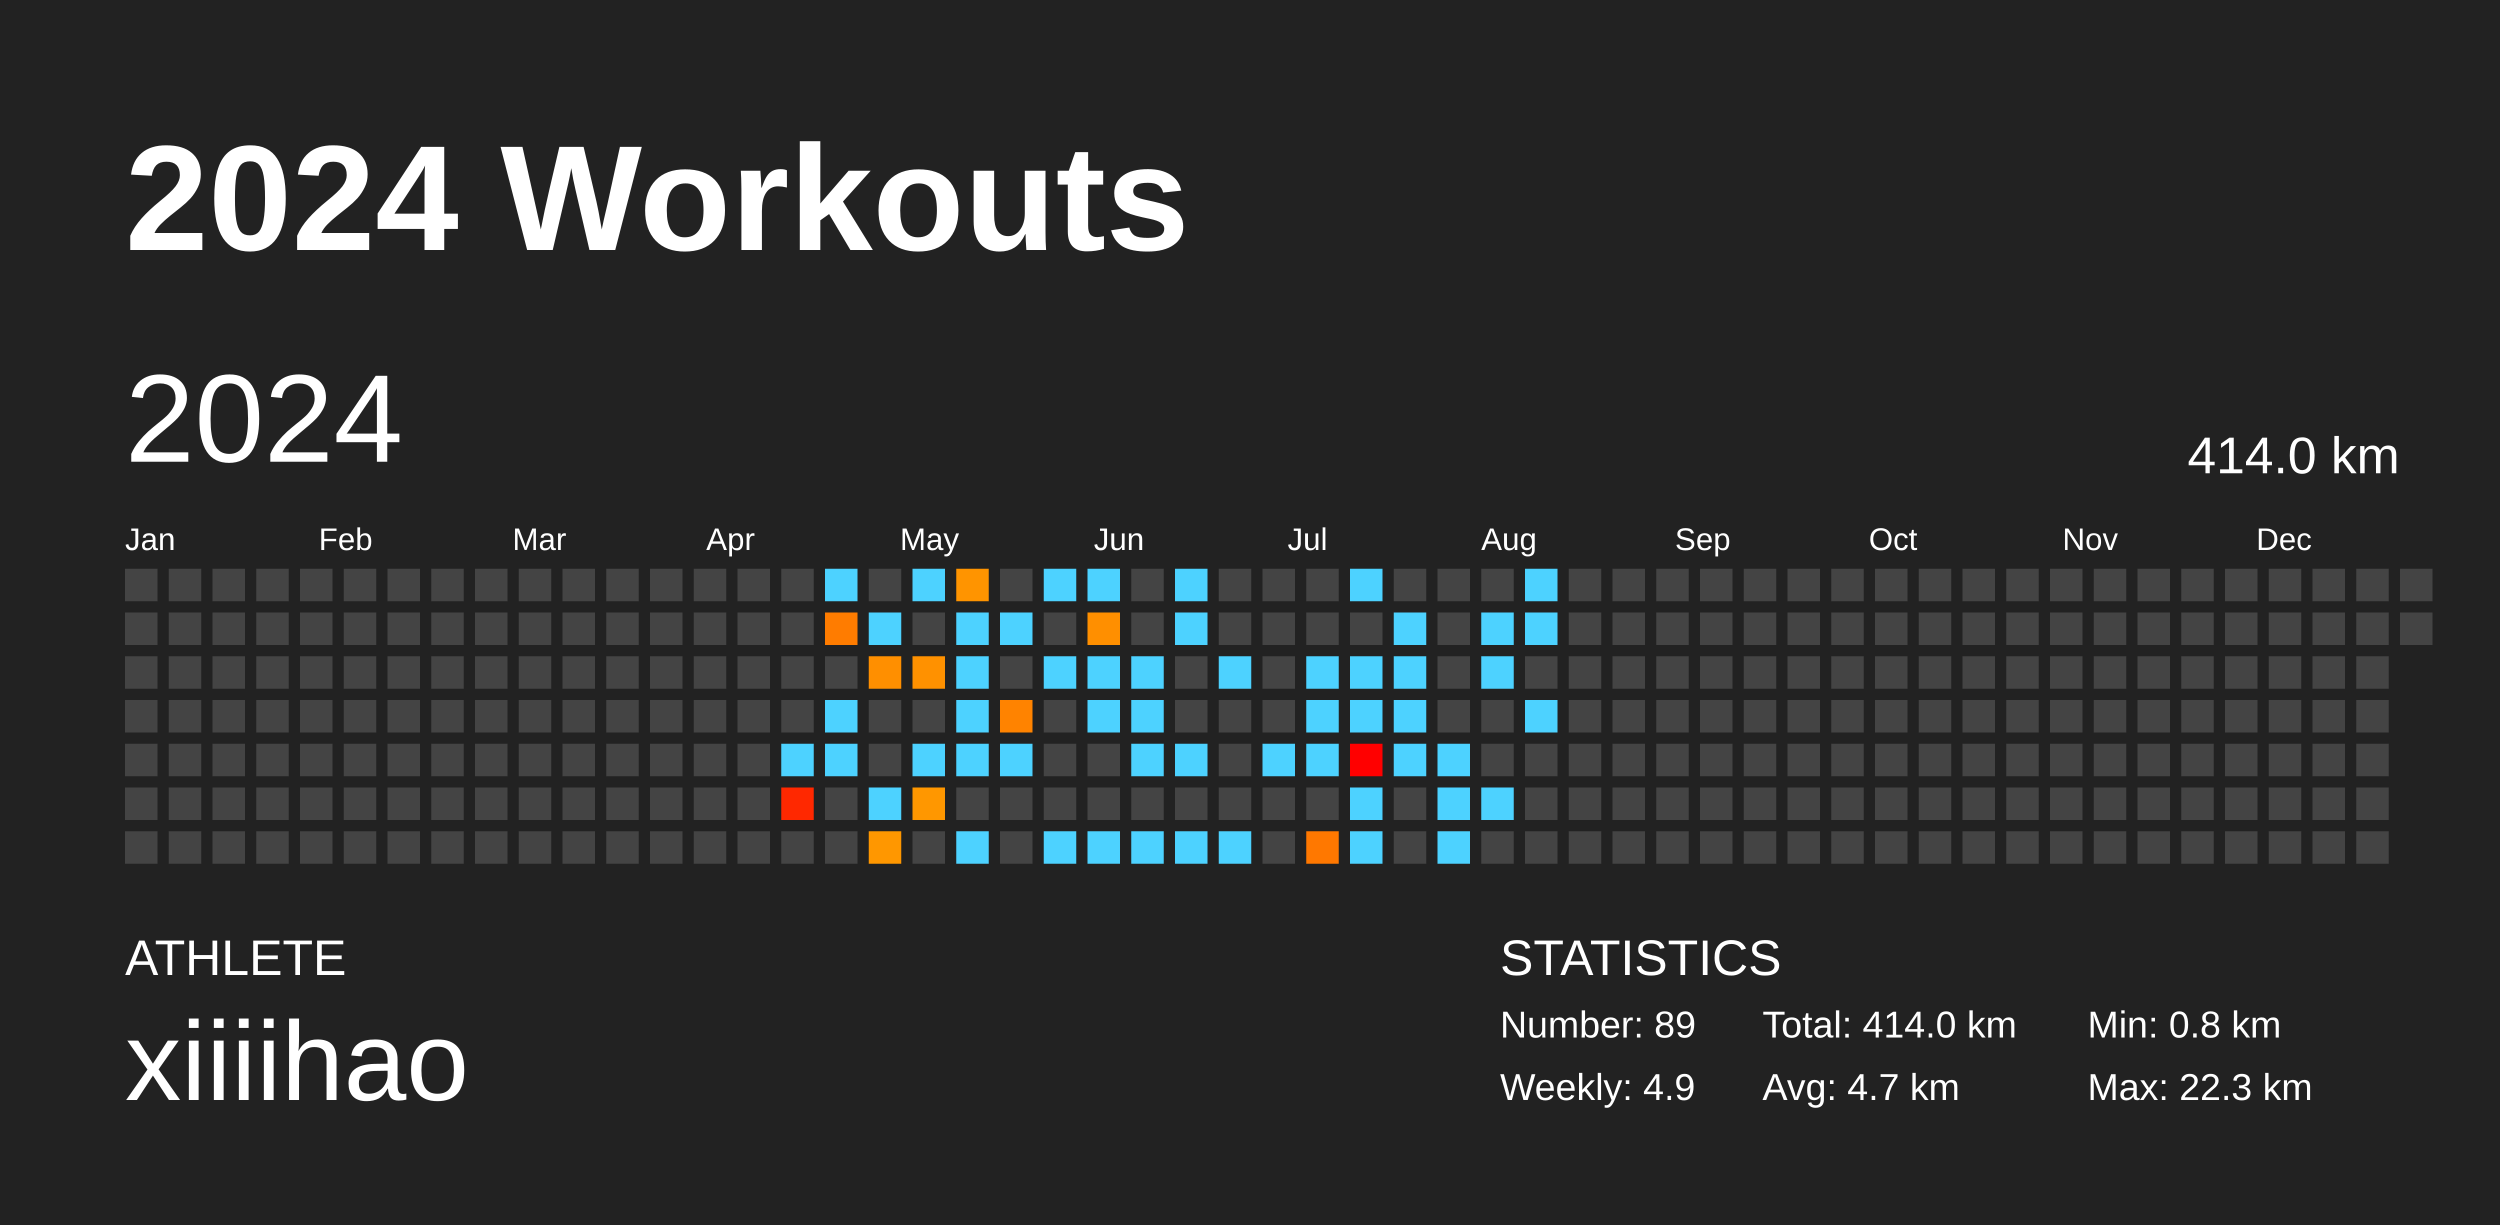
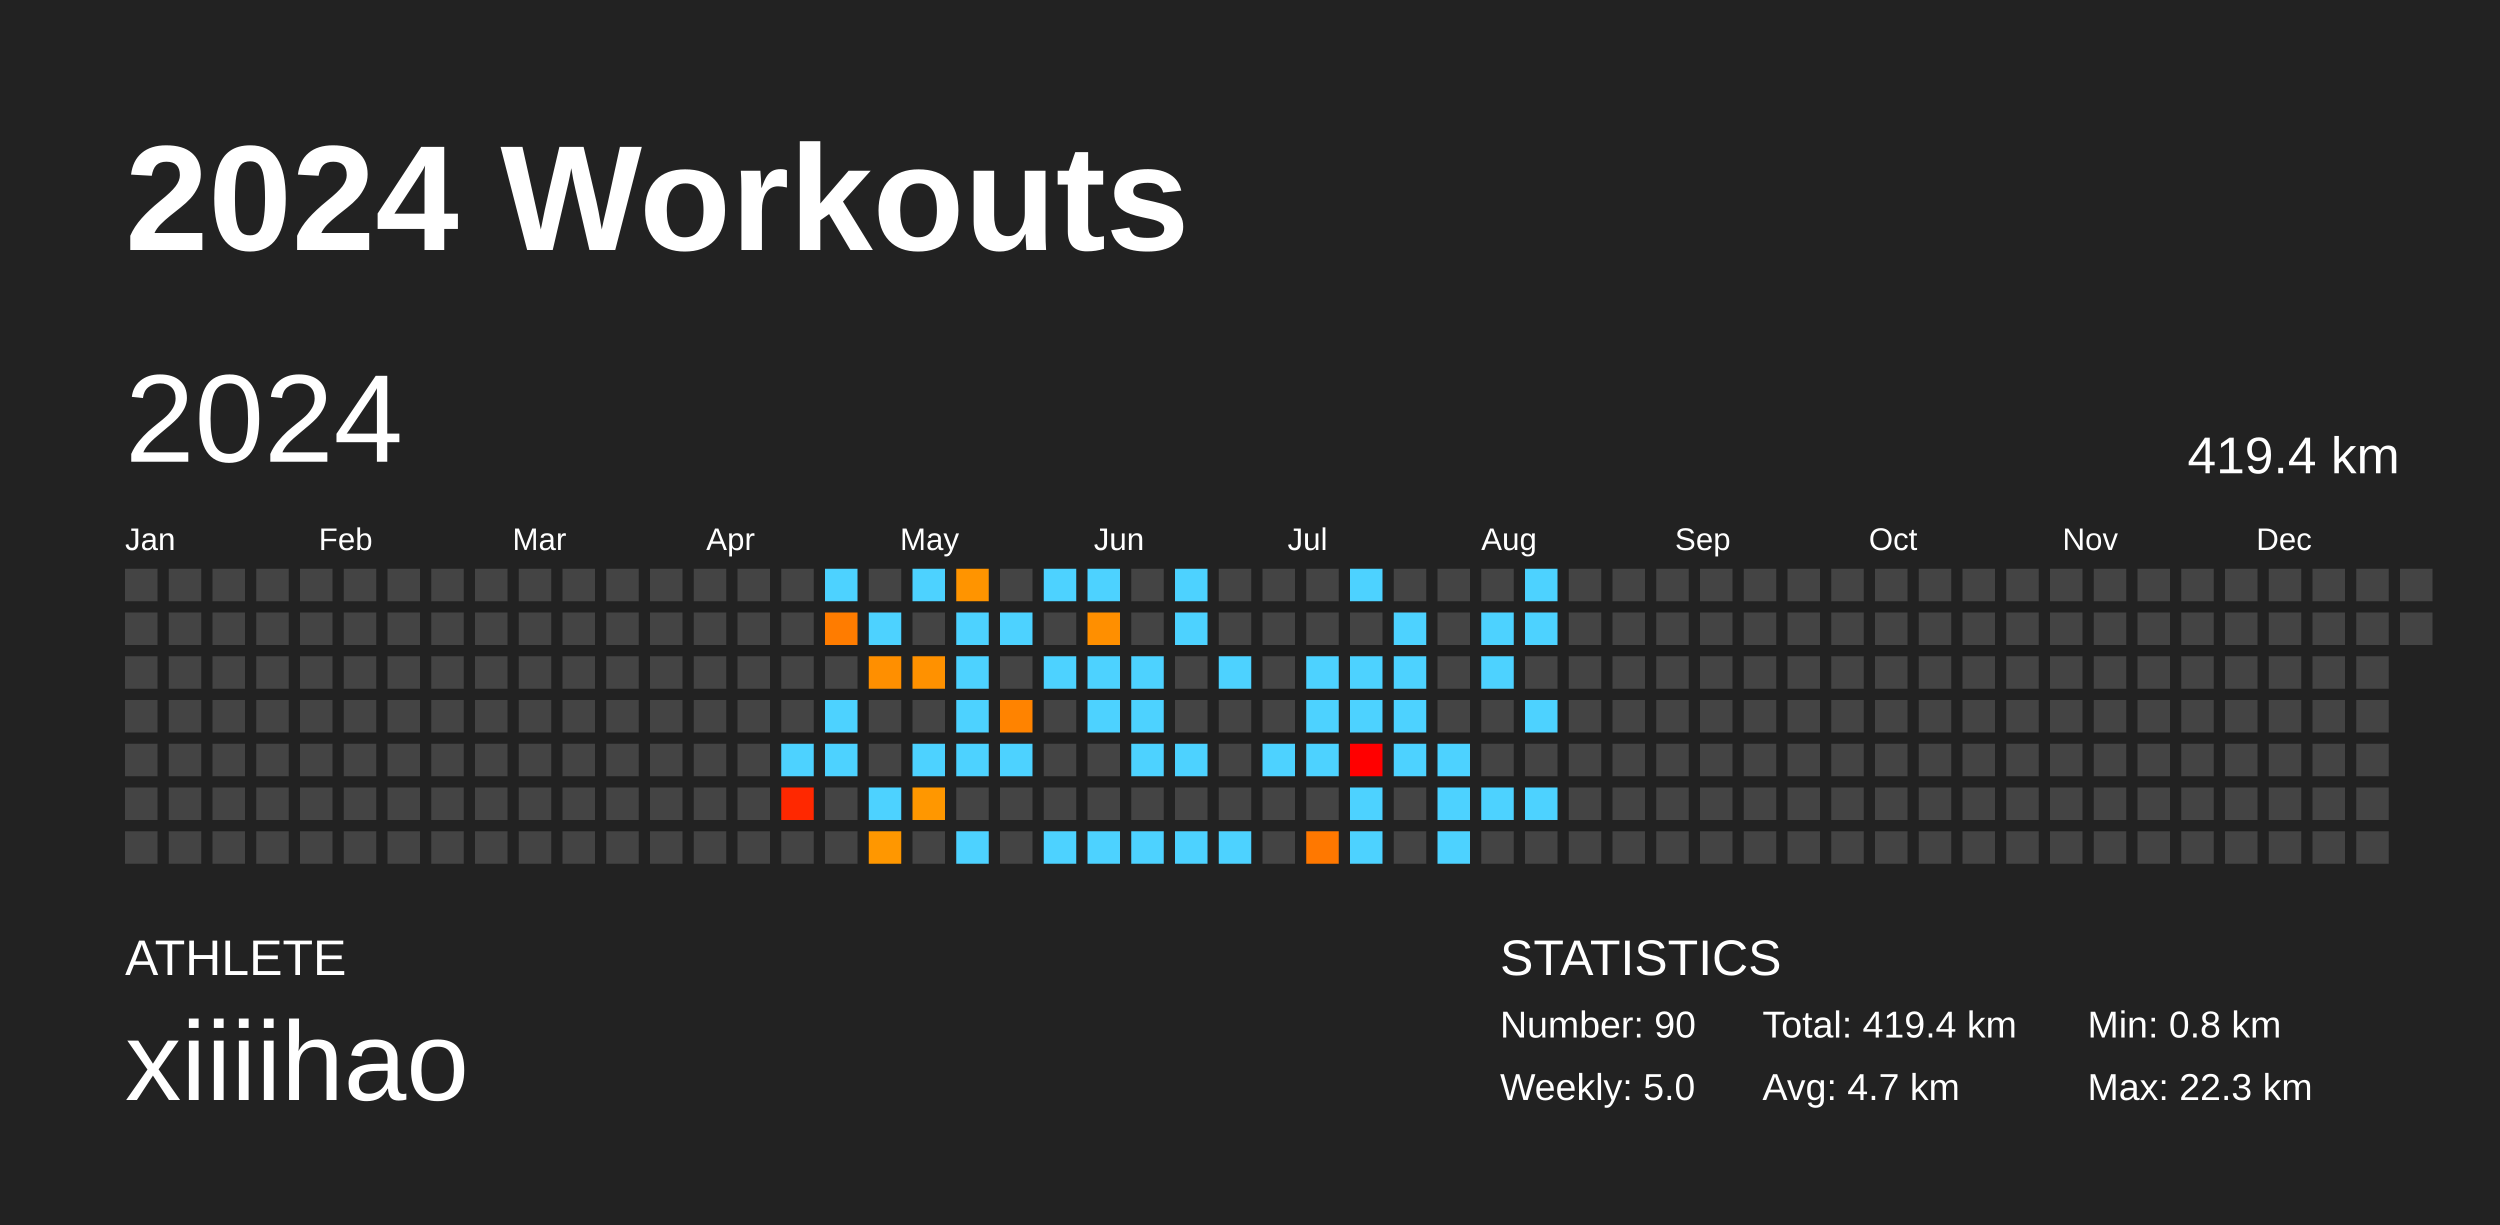
<svg xmlns="http://www.w3.org/2000/svg" baseProfile="full" height="98mm" version="1.1" viewBox="0,0,200,98" width="200mm">
  <defs />
  <rect fill="#222222" height="98" width="200" x="0" y="0" />
  <text fill="#FFFFFF" style="font-size:12px; font-family:Arial; font-weight:bold;" x="10" y="20">2024 Workouts</text>
  <text fill="#FFFFFF" style="font-size:4px; font-family:Arial" x="10" y="78">ATHLETE</text>
  <text fill="#FFFFFF" style="font-size:9px; font-family:Arial" x="10" y="88">xiiiihao</text>
  <text fill="#FFFFFF" style="font-size:4px; font-family:Arial" x="120" y="78">STATISTICS</text>
-   <text fill="#FFFFFF" style="font-size:3px; font-family:Arial" x="120" y="83">Number: 89</text>
-   <text fill="#FFFFFF" style="font-size:3px; font-family:Arial" x="120" y="88">Weekly: 4.9</text>
-   <text fill="#FFFFFF" style="font-size:3px; font-family:Arial" x="141" y="83">Total: 414.0 km</text>
+   <text fill="#FFFFFF" style="font-size:3px; font-family:Arial" x="120" y="83">Number: 90</text>
+   <text fill="#FFFFFF" style="font-size:3px; font-family:Arial" x="120" y="88">Weekly: 5.0</text>
+   <text fill="#FFFFFF" style="font-size:3px; font-family:Arial" x="141" y="83">Total: 419.4 km</text>
  <text fill="#FFFFFF" style="font-size:3px; font-family:Arial" x="141" y="88">Avg: 4.7 km</text>
  <text fill="#FFFFFF" style="font-size:3px; font-family:Arial" x="167" y="83">Min: 0.8 km</text>
  <text fill="#FFFFFF" style="font-size:3px; font-family:Arial" x="167" y="88">Max: 22.3 km</text>
  <text dominant-baseline="hanging" fill="#FFFFFF" style="font-size:10.0px; font-family:Arial;" x="10" y="30">2024</text>
-   <text dominant-baseline="hanging" fill="#FFFFFF" style="font-size:4.125px; font-family:Arial;" x="175" y="35">414.0 km</text>
+   <text dominant-baseline="hanging" fill="#FFFFFF" style="font-size:4.125px; font-family:Arial;" x="175" y="35">419.4 km</text>
  <text fill="#FFFFFF" style="font-size:2.5px; font-family:Arial" x="10.0" y="44">Jan</text>
  <text fill="#FFFFFF" style="font-size:2.5px; font-family:Arial" x="25.5" y="44">Feb</text>
  <text fill="#FFFFFF" style="font-size:2.5px; font-family:Arial" x="41.0" y="44">Mar</text>
  <text fill="#FFFFFF" style="font-size:2.5px; font-family:Arial" x="56.5" y="44">Apr</text>
  <text fill="#FFFFFF" style="font-size:2.5px; font-family:Arial" x="72.0" y="44">May</text>
  <text fill="#FFFFFF" style="font-size:2.5px; font-family:Arial" x="87.5" y="44">Jun</text>
  <text fill="#FFFFFF" style="font-size:2.5px; font-family:Arial" x="103.0" y="44">Jul</text>
  <text fill="#FFFFFF" style="font-size:2.5px; font-family:Arial" x="118.5" y="44">Aug</text>
  <text fill="#FFFFFF" style="font-size:2.5px; font-family:Arial" x="134.0" y="44">Sep</text>
  <text fill="#FFFFFF" style="font-size:2.5px; font-family:Arial" x="149.5" y="44">Oct</text>
  <text fill="#FFFFFF" style="font-size:2.5px; font-family:Arial" x="165.0" y="44">Nov</text>
  <text fill="#FFFFFF" style="font-size:2.5px; font-family:Arial" x="180.5" y="44">Dec</text>
  <rect fill="#444444" height="2.6" width="2.6" x="10.0" y="45.5" />
  <rect fill="#444444" height="2.6" width="2.6" x="10.0" y="49.0" />
  <rect fill="#444444" height="2.6" width="2.6" x="10.0" y="52.5" />
  <rect fill="#444444" height="2.6" width="2.6" x="10.0" y="56.0" />
  <rect fill="#444444" height="2.6" width="2.6" x="10.0" y="59.5" />
  <rect fill="#444444" height="2.6" width="2.6" x="10.0" y="63.0" />
  <rect fill="#444444" height="2.6" width="2.6" x="10.0" y="66.5" />
  <rect fill="#444444" height="2.6" width="2.6" x="13.5" y="45.5" />
  <rect fill="#444444" height="2.6" width="2.6" x="13.5" y="49.0" />
  <rect fill="#444444" height="2.6" width="2.6" x="13.5" y="52.5" />
  <rect fill="#444444" height="2.6" width="2.6" x="13.5" y="56.0" />
  <rect fill="#444444" height="2.6" width="2.6" x="13.5" y="59.5" />
  <rect fill="#444444" height="2.6" width="2.6" x="13.5" y="63.0" />
  <rect fill="#444444" height="2.6" width="2.6" x="13.5" y="66.5" />
  <rect fill="#444444" height="2.6" width="2.6" x="17.0" y="45.5" />
  <rect fill="#444444" height="2.6" width="2.6" x="17.0" y="49.0" />
  <rect fill="#444444" height="2.6" width="2.6" x="17.0" y="52.5" />
  <rect fill="#444444" height="2.6" width="2.6" x="17.0" y="56.0" />
  <rect fill="#444444" height="2.6" width="2.6" x="17.0" y="59.5" />
  <rect fill="#444444" height="2.6" width="2.6" x="17.0" y="63.0" />
  <rect fill="#444444" height="2.6" width="2.6" x="17.0" y="66.5" />
  <rect fill="#444444" height="2.6" width="2.6" x="20.5" y="45.5" />
  <rect fill="#444444" height="2.6" width="2.6" x="20.5" y="49.0" />
  <rect fill="#444444" height="2.6" width="2.6" x="20.5" y="52.5" />
  <rect fill="#444444" height="2.6" width="2.6" x="20.5" y="56.0" />
  <rect fill="#444444" height="2.6" width="2.6" x="20.5" y="59.5" />
  <rect fill="#444444" height="2.6" width="2.6" x="20.5" y="63.0" />
  <rect fill="#444444" height="2.6" width="2.6" x="20.5" y="66.5" />
  <rect fill="#444444" height="2.6" width="2.6" x="24.0" y="45.5" />
  <rect fill="#444444" height="2.6" width="2.6" x="24.0" y="49.0" />
  <rect fill="#444444" height="2.6" width="2.6" x="24.0" y="52.5" />
  <rect fill="#444444" height="2.6" width="2.6" x="24.0" y="56.0" />
  <rect fill="#444444" height="2.6" width="2.6" x="24.0" y="59.5" />
  <rect fill="#444444" height="2.6" width="2.6" x="24.0" y="63.0" />
  <rect fill="#444444" height="2.6" width="2.6" x="24.0" y="66.5" />
  <rect fill="#444444" height="2.6" width="2.6" x="27.5" y="45.5" />
  <rect fill="#444444" height="2.6" width="2.6" x="27.5" y="49.0" />
  <rect fill="#444444" height="2.6" width="2.6" x="27.5" y="52.5" />
  <rect fill="#444444" height="2.6" width="2.6" x="27.5" y="56.0" />
  <rect fill="#444444" height="2.6" width="2.6" x="27.5" y="59.5" />
  <rect fill="#444444" height="2.6" width="2.6" x="27.5" y="63.0" />
  <rect fill="#444444" height="2.6" width="2.6" x="27.5" y="66.5" />
  <rect fill="#444444" height="2.6" width="2.6" x="31.0" y="45.5" />
  <rect fill="#444444" height="2.6" width="2.6" x="31.0" y="49.0" />
  <rect fill="#444444" height="2.6" width="2.6" x="31.0" y="52.5" />
  <rect fill="#444444" height="2.6" width="2.6" x="31.0" y="56.0" />
  <rect fill="#444444" height="2.6" width="2.6" x="31.0" y="59.5" />
  <rect fill="#444444" height="2.6" width="2.6" x="31.0" y="63.0" />
  <rect fill="#444444" height="2.6" width="2.6" x="31.0" y="66.5" />
  <rect fill="#444444" height="2.6" width="2.6" x="34.5" y="45.5" />
  <rect fill="#444444" height="2.6" width="2.6" x="34.5" y="49.0" />
  <rect fill="#444444" height="2.6" width="2.6" x="34.5" y="52.5" />
  <rect fill="#444444" height="2.6" width="2.6" x="34.5" y="56.0" />
  <rect fill="#444444" height="2.6" width="2.6" x="34.5" y="59.5" />
  <rect fill="#444444" height="2.6" width="2.6" x="34.5" y="63.0" />
  <rect fill="#444444" height="2.6" width="2.6" x="34.5" y="66.5" />
  <rect fill="#444444" height="2.6" width="2.6" x="38.0" y="45.5" />
  <rect fill="#444444" height="2.6" width="2.6" x="38.0" y="49.0" />
  <rect fill="#444444" height="2.6" width="2.6" x="38.0" y="52.5" />
  <rect fill="#444444" height="2.6" width="2.6" x="38.0" y="56.0" />
  <rect fill="#444444" height="2.6" width="2.6" x="38.0" y="59.5" />
  <rect fill="#444444" height="2.6" width="2.6" x="38.0" y="63.0" />
  <rect fill="#444444" height="2.6" width="2.6" x="38.0" y="66.5" />
  <rect fill="#444444" height="2.6" width="2.6" x="41.5" y="45.5" />
  <rect fill="#444444" height="2.6" width="2.6" x="41.5" y="49.0" />
  <rect fill="#444444" height="2.6" width="2.6" x="41.5" y="52.5" />
  <rect fill="#444444" height="2.6" width="2.6" x="41.5" y="56.0" />
  <rect fill="#444444" height="2.6" width="2.6" x="41.5" y="59.5" />
  <rect fill="#444444" height="2.6" width="2.6" x="41.5" y="63.0" />
  <rect fill="#444444" height="2.6" width="2.6" x="41.5" y="66.5" />
  <rect fill="#444444" height="2.6" width="2.6" x="45.0" y="45.5" />
  <rect fill="#444444" height="2.6" width="2.6" x="45.0" y="49.0" />
  <rect fill="#444444" height="2.6" width="2.6" x="45.0" y="52.5" />
  <rect fill="#444444" height="2.6" width="2.6" x="45.0" y="56.0" />
  <rect fill="#444444" height="2.6" width="2.6" x="45.0" y="59.5" />
  <rect fill="#444444" height="2.6" width="2.6" x="45.0" y="63.0" />
  <rect fill="#444444" height="2.6" width="2.6" x="45.0" y="66.5" />
  <rect fill="#444444" height="2.6" width="2.6" x="48.5" y="45.5" />
  <rect fill="#444444" height="2.6" width="2.6" x="48.5" y="49.0" />
  <rect fill="#444444" height="2.6" width="2.6" x="48.5" y="52.5" />
  <rect fill="#444444" height="2.6" width="2.6" x="48.5" y="56.0" />
  <rect fill="#444444" height="2.6" width="2.6" x="48.5" y="59.5" />
  <rect fill="#444444" height="2.6" width="2.6" x="48.5" y="63.0" />
  <rect fill="#444444" height="2.6" width="2.6" x="48.5" y="66.5" />
  <rect fill="#444444" height="2.6" width="2.6" x="52.0" y="45.5" />
  <rect fill="#444444" height="2.6" width="2.6" x="52.0" y="49.0" />
  <rect fill="#444444" height="2.6" width="2.6" x="52.0" y="52.5" />
  <rect fill="#444444" height="2.6" width="2.6" x="52.0" y="56.0" />
  <rect fill="#444444" height="2.6" width="2.6" x="52.0" y="59.5" />
  <rect fill="#444444" height="2.6" width="2.6" x="52.0" y="63.0" />
  <rect fill="#444444" height="2.6" width="2.6" x="52.0" y="66.5" />
  <rect fill="#444444" height="2.6" width="2.6" x="55.5" y="45.5" />
  <rect fill="#444444" height="2.6" width="2.6" x="55.5" y="49.0" />
  <rect fill="#444444" height="2.6" width="2.6" x="55.5" y="52.5" />
  <rect fill="#444444" height="2.6" width="2.6" x="55.5" y="56.0" />
  <rect fill="#444444" height="2.6" width="2.6" x="55.5" y="59.5" />
  <rect fill="#444444" height="2.6" width="2.6" x="55.5" y="63.0" />
  <rect fill="#444444" height="2.6" width="2.6" x="55.5" y="66.5" />
  <rect fill="#444444" height="2.6" width="2.6" x="59.0" y="45.5" />
  <rect fill="#444444" height="2.6" width="2.6" x="59.0" y="49.0" />
  <rect fill="#444444" height="2.6" width="2.6" x="59.0" y="52.5" />
  <rect fill="#444444" height="2.6" width="2.6" x="59.0" y="56.0" />
  <rect fill="#444444" height="2.6" width="2.6" x="59.0" y="59.5" />
  <rect fill="#444444" height="2.6" width="2.6" x="59.0" y="63.0" />
  <rect fill="#444444" height="2.6" width="2.6" x="59.0" y="66.5" />
  <rect fill="#444444" height="2.6" width="2.6" x="62.5" y="45.5" />
  <rect fill="#444444" height="2.6" width="2.6" x="62.5" y="49.0" />
  <rect fill="#444444" height="2.6" width="2.6" x="62.5" y="52.5" />
  <rect fill="#444444" height="2.6" width="2.6" x="62.5" y="56.0" />
  <rect fill="#4dd2ff" height="2.6" width="2.6" x="62.5" y="59.5" />
  <rect fill="#ff2800" height="2.6" width="2.6" x="62.5" y="63.0" />
  <rect fill="#444444" height="2.6" width="2.6" x="62.5" y="66.5" />
  <rect fill="#4dd2ff" height="2.6" width="2.6" x="66.0" y="45.5" />
  <rect fill="#ff7c00" height="2.6" width="2.6" x="66.0" y="49.0" />
  <rect fill="#444444" height="2.6" width="2.6" x="66.0" y="52.5" />
  <rect fill="#4dd2ff" height="2.6" width="2.6" x="66.0" y="56.0" />
  <rect fill="#4dd2ff" height="2.6" width="2.6" x="66.0" y="59.5" />
  <rect fill="#444444" height="2.6" width="2.6" x="66.0" y="63.0" />
  <rect fill="#444444" height="2.6" width="2.6" x="66.0" y="66.5" />
  <rect fill="#444444" height="2.6" width="2.6" x="69.5" y="45.5" />
  <rect fill="#4dd2ff" height="2.6" width="2.6" x="69.5" y="49.0" />
  <rect fill="#ff8f00" height="2.6" width="2.6" x="69.5" y="52.5" />
  <rect fill="#444444" height="2.6" width="2.6" x="69.5" y="56.0" />
  <rect fill="#444444" height="2.6" width="2.6" x="69.5" y="59.5" />
  <rect fill="#4dd2ff" height="2.6" width="2.6" x="69.5" y="63.0" />
  <rect fill="#ff9700" height="2.6" width="2.6" x="69.5" y="66.5" />
  <rect fill="#4dd2ff" height="2.6" width="2.6" x="73.0" y="45.5" />
  <rect fill="#444444" height="2.6" width="2.6" x="73.0" y="49.0" />
  <rect fill="#ff9100" height="2.6" width="2.6" x="73.0" y="52.5" />
  <rect fill="#444444" height="2.6" width="2.6" x="73.0" y="56.0" />
  <rect fill="#4dd2ff" height="2.6" width="2.6" x="73.0" y="59.5" />
  <rect fill="#ff9700" height="2.6" width="2.6" x="73.0" y="63.0" />
  <rect fill="#444444" height="2.6" width="2.6" x="73.0" y="66.5" />
  <rect fill="#ff9400" height="2.6" width="2.6" x="76.5" y="45.5" />
  <rect fill="#4dd2ff" height="2.6" width="2.6" x="76.5" y="49.0" />
  <rect fill="#4dd2ff" height="2.6" width="2.6" x="76.5" y="52.5" />
  <rect fill="#4dd2ff" height="2.6" width="2.6" x="76.5" y="56.0" />
  <rect fill="#4dd2ff" height="2.6" width="2.6" x="76.5" y="59.5" />
  <rect fill="#444444" height="2.6" width="2.6" x="76.5" y="63.0" />
  <rect fill="#4dd2ff" height="2.6" width="2.6" x="76.5" y="66.5" />
  <rect fill="#444444" height="2.6" width="2.6" x="80.0" y="45.5" />
  <rect fill="#4dd2ff" height="2.6" width="2.6" x="80.0" y="49.0" />
  <rect fill="#444444" height="2.6" width="2.6" x="80.0" y="52.5" />
  <rect fill="#ff8300" height="2.6" width="2.6" x="80.0" y="56.0" />
  <rect fill="#4dd2ff" height="2.6" width="2.6" x="80.0" y="59.5" />
  <rect fill="#444444" height="2.6" width="2.6" x="80.0" y="63.0" />
  <rect fill="#444444" height="2.6" width="2.6" x="80.0" y="66.5" />
  <rect fill="#4dd2ff" height="2.6" width="2.6" x="83.5" y="45.5" />
  <rect fill="#444444" height="2.6" width="2.6" x="83.5" y="49.0" />
  <rect fill="#4dd2ff" height="2.6" width="2.6" x="83.5" y="52.5" />
  <rect fill="#444444" height="2.6" width="2.6" x="83.5" y="56.0" />
  <rect fill="#444444" height="2.6" width="2.6" x="83.5" y="59.5" />
  <rect fill="#444444" height="2.6" width="2.6" x="83.5" y="63.0" />
  <rect fill="#4dd2ff" height="2.6" width="2.6" x="83.5" y="66.5" />
  <rect fill="#4dd2ff" height="2.6" width="2.6" x="87.0" y="45.5" />
  <rect fill="#ff8f00" height="2.6" width="2.6" x="87.0" y="49.0" />
  <rect fill="#4dd2ff" height="2.6" width="2.6" x="87.0" y="52.5" />
  <rect fill="#4dd2ff" height="2.6" width="2.6" x="87.0" y="56.0" />
  <rect fill="#444444" height="2.6" width="2.6" x="87.0" y="59.5" />
  <rect fill="#444444" height="2.6" width="2.6" x="87.0" y="63.0" />
  <rect fill="#4dd2ff" height="2.6" width="2.6" x="87.0" y="66.5" />
  <rect fill="#444444" height="2.6" width="2.6" x="90.5" y="45.5" />
  <rect fill="#444444" height="2.6" width="2.6" x="90.5" y="49.0" />
  <rect fill="#4dd2ff" height="2.6" width="2.6" x="90.5" y="52.5" />
  <rect fill="#4dd2ff" height="2.6" width="2.6" x="90.5" y="56.0" />
  <rect fill="#4dd2ff" height="2.6" width="2.6" x="90.5" y="59.5" />
  <rect fill="#444444" height="2.6" width="2.6" x="90.5" y="63.0" />
  <rect fill="#4dd2ff" height="2.6" width="2.6" x="90.5" y="66.5" />
  <rect fill="#4dd2ff" height="2.6" width="2.6" x="94.0" y="45.5" />
  <rect fill="#4dd2ff" height="2.6" width="2.6" x="94.0" y="49.0" />
  <rect fill="#444444" height="2.6" width="2.6" x="94.0" y="52.5" />
  <rect fill="#444444" height="2.6" width="2.6" x="94.0" y="56.0" />
  <rect fill="#4dd2ff" height="2.6" width="2.6" x="94.0" y="59.5" />
  <rect fill="#444444" height="2.6" width="2.6" x="94.0" y="63.0" />
  <rect fill="#4dd2ff" height="2.6" width="2.6" x="94.0" y="66.5" />
  <rect fill="#444444" height="2.6" width="2.6" x="97.5" y="45.5" />
  <rect fill="#444444" height="2.6" width="2.6" x="97.5" y="49.0" />
  <rect fill="#4dd2ff" height="2.6" width="2.6" x="97.5" y="52.5" />
  <rect fill="#444444" height="2.6" width="2.6" x="97.5" y="56.0" />
  <rect fill="#444444" height="2.6" width="2.6" x="97.5" y="59.5" />
  <rect fill="#444444" height="2.6" width="2.6" x="97.5" y="63.0" />
  <rect fill="#4dd2ff" height="2.6" width="2.6" x="97.5" y="66.5" />
  <rect fill="#444444" height="2.6" width="2.6" x="101.0" y="45.5" />
  <rect fill="#444444" height="2.6" width="2.6" x="101.0" y="49.0" />
  <rect fill="#444444" height="2.6" width="2.6" x="101.0" y="52.5" />
  <rect fill="#444444" height="2.6" width="2.6" x="101.0" y="56.0" />
  <rect fill="#4dd2ff" height="2.6" width="2.6" x="101.0" y="59.5" />
  <rect fill="#444444" height="2.6" width="2.6" x="101.0" y="63.0" />
  <rect fill="#444444" height="2.6" width="2.6" x="101.0" y="66.5" />
  <rect fill="#444444" height="2.6" width="2.6" x="104.5" y="45.5" />
  <rect fill="#444444" height="2.6" width="2.6" x="104.5" y="49.0" />
  <rect fill="#4dd2ff" height="2.6" width="2.6" x="104.5" y="52.5" />
  <rect fill="#4dd2ff" height="2.6" width="2.6" x="104.5" y="56.0" />
  <rect fill="#4dd2ff" height="2.6" width="2.6" x="104.5" y="59.5" />
  <rect fill="#444444" height="2.6" width="2.6" x="104.5" y="63.0" />
  <rect fill="#ff7800" height="2.6" width="2.6" x="104.5" y="66.5" />
  <rect fill="#4dd2ff" height="2.6" width="2.6" x="108.0" y="45.5" />
  <rect fill="#444444" height="2.6" width="2.6" x="108.0" y="49.0" />
  <rect fill="#4dd2ff" height="2.6" width="2.6" x="108.0" y="52.5" />
  <rect fill="#4dd2ff" height="2.6" width="2.6" x="108.0" y="56.0" />
  <rect fill="red" height="2.6" width="2.6" x="108.0" y="59.5" />
  <rect fill="#4dd2ff" height="2.6" width="2.6" x="108.0" y="63.0" />
  <rect fill="#4dd2ff" height="2.6" width="2.6" x="108.0" y="66.5" />
  <rect fill="#444444" height="2.6" width="2.6" x="111.5" y="45.5" />
  <rect fill="#4dd2ff" height="2.6" width="2.6" x="111.5" y="49.0" />
  <rect fill="#4dd2ff" height="2.6" width="2.6" x="111.5" y="52.5" />
  <rect fill="#4dd2ff" height="2.6" width="2.6" x="111.5" y="56.0" />
  <rect fill="#4dd2ff" height="2.6" width="2.6" x="111.5" y="59.5" />
  <rect fill="#444444" height="2.6" width="2.6" x="111.5" y="63.0" />
  <rect fill="#444444" height="2.6" width="2.6" x="111.5" y="66.5" />
  <rect fill="#444444" height="2.6" width="2.6" x="115.0" y="45.5" />
  <rect fill="#444444" height="2.6" width="2.6" x="115.0" y="49.0" />
  <rect fill="#444444" height="2.6" width="2.6" x="115.0" y="52.5" />
  <rect fill="#444444" height="2.6" width="2.6" x="115.0" y="56.0" />
  <rect fill="#4dd2ff" height="2.6" width="2.6" x="115.0" y="59.5" />
  <rect fill="#4dd2ff" height="2.6" width="2.6" x="115.0" y="63.0" />
  <rect fill="#4dd2ff" height="2.6" width="2.6" x="115.0" y="66.5" />
  <rect fill="#444444" height="2.6" width="2.6" x="118.5" y="45.5" />
  <rect fill="#4dd2ff" height="2.6" width="2.6" x="118.5" y="49.0" />
  <rect fill="#4dd2ff" height="2.6" width="2.6" x="118.5" y="52.5" />
  <rect fill="#444444" height="2.6" width="2.6" x="118.5" y="56.0" />
  <rect fill="#444444" height="2.6" width="2.6" x="118.5" y="59.5" />
  <rect fill="#4dd2ff" height="2.6" width="2.6" x="118.5" y="63.0" />
  <rect fill="#444444" height="2.6" width="2.6" x="118.5" y="66.5" />
  <rect fill="#4dd2ff" height="2.6" width="2.6" x="122.0" y="45.5" />
  <rect fill="#4dd2ff" height="2.6" width="2.6" x="122.0" y="49.0" />
  <rect fill="#444444" height="2.6" width="2.6" x="122.0" y="52.5" />
  <rect fill="#4dd2ff" height="2.6" width="2.6" x="122.0" y="56.0" />
  <rect fill="#444444" height="2.6" width="2.6" x="122.0" y="59.5" />
-   <rect fill="#444444" height="2.6" width="2.6" x="122.0" y="63.0" />
+   <rect fill="#4dd2ff" height="2.6" width="2.6" x="122.0" y="63.0" />
  <rect fill="#444444" height="2.6" width="2.6" x="122.0" y="66.5" />
  <rect fill="#444444" height="2.6" width="2.6" x="125.5" y="45.5" />
  <rect fill="#444444" height="2.6" width="2.6" x="125.5" y="49.0" />
  <rect fill="#444444" height="2.6" width="2.6" x="125.5" y="52.5" />
  <rect fill="#444444" height="2.6" width="2.6" x="125.5" y="56.0" />
  <rect fill="#444444" height="2.6" width="2.6" x="125.5" y="59.5" />
  <rect fill="#444444" height="2.6" width="2.6" x="125.5" y="63.0" />
  <rect fill="#444444" height="2.6" width="2.6" x="125.5" y="66.5" />
  <rect fill="#444444" height="2.6" width="2.6" x="129.0" y="45.5" />
  <rect fill="#444444" height="2.6" width="2.6" x="129.0" y="49.0" />
  <rect fill="#444444" height="2.6" width="2.6" x="129.0" y="52.5" />
  <rect fill="#444444" height="2.6" width="2.6" x="129.0" y="56.0" />
  <rect fill="#444444" height="2.6" width="2.6" x="129.0" y="59.5" />
  <rect fill="#444444" height="2.6" width="2.6" x="129.0" y="63.0" />
  <rect fill="#444444" height="2.6" width="2.6" x="129.0" y="66.5" />
  <rect fill="#444444" height="2.6" width="2.6" x="132.5" y="45.5" />
  <rect fill="#444444" height="2.6" width="2.6" x="132.5" y="49.0" />
  <rect fill="#444444" height="2.6" width="2.6" x="132.5" y="52.5" />
  <rect fill="#444444" height="2.6" width="2.6" x="132.5" y="56.0" />
  <rect fill="#444444" height="2.6" width="2.6" x="132.5" y="59.5" />
  <rect fill="#444444" height="2.6" width="2.6" x="132.5" y="63.0" />
  <rect fill="#444444" height="2.6" width="2.6" x="132.5" y="66.5" />
  <rect fill="#444444" height="2.6" width="2.6" x="136.0" y="45.5" />
  <rect fill="#444444" height="2.6" width="2.6" x="136.0" y="49.0" />
  <rect fill="#444444" height="2.6" width="2.6" x="136.0" y="52.5" />
  <rect fill="#444444" height="2.6" width="2.6" x="136.0" y="56.0" />
  <rect fill="#444444" height="2.6" width="2.6" x="136.0" y="59.5" />
  <rect fill="#444444" height="2.6" width="2.6" x="136.0" y="63.0" />
  <rect fill="#444444" height="2.6" width="2.6" x="136.0" y="66.5" />
  <rect fill="#444444" height="2.6" width="2.6" x="139.5" y="45.5" />
  <rect fill="#444444" height="2.6" width="2.6" x="139.5" y="49.0" />
  <rect fill="#444444" height="2.6" width="2.6" x="139.5" y="52.5" />
  <rect fill="#444444" height="2.6" width="2.6" x="139.5" y="56.0" />
  <rect fill="#444444" height="2.6" width="2.6" x="139.5" y="59.5" />
  <rect fill="#444444" height="2.6" width="2.6" x="139.5" y="63.0" />
  <rect fill="#444444" height="2.6" width="2.6" x="139.5" y="66.5" />
  <rect fill="#444444" height="2.6" width="2.6" x="143.0" y="45.5" />
  <rect fill="#444444" height="2.6" width="2.6" x="143.0" y="49.0" />
  <rect fill="#444444" height="2.6" width="2.6" x="143.0" y="52.5" />
  <rect fill="#444444" height="2.6" width="2.6" x="143.0" y="56.0" />
  <rect fill="#444444" height="2.6" width="2.6" x="143.0" y="59.5" />
  <rect fill="#444444" height="2.6" width="2.6" x="143.0" y="63.0" />
  <rect fill="#444444" height="2.6" width="2.6" x="143.0" y="66.5" />
  <rect fill="#444444" height="2.6" width="2.6" x="146.5" y="45.5" />
  <rect fill="#444444" height="2.6" width="2.6" x="146.5" y="49.0" />
  <rect fill="#444444" height="2.6" width="2.6" x="146.5" y="52.5" />
  <rect fill="#444444" height="2.6" width="2.6" x="146.5" y="56.0" />
  <rect fill="#444444" height="2.6" width="2.6" x="146.5" y="59.5" />
  <rect fill="#444444" height="2.6" width="2.6" x="146.5" y="63.0" />
  <rect fill="#444444" height="2.6" width="2.6" x="146.5" y="66.5" />
  <rect fill="#444444" height="2.6" width="2.6" x="150.0" y="45.5" />
  <rect fill="#444444" height="2.6" width="2.6" x="150.0" y="49.0" />
  <rect fill="#444444" height="2.6" width="2.6" x="150.0" y="52.5" />
  <rect fill="#444444" height="2.6" width="2.6" x="150.0" y="56.0" />
  <rect fill="#444444" height="2.6" width="2.6" x="150.0" y="59.5" />
  <rect fill="#444444" height="2.6" width="2.6" x="150.0" y="63.0" />
  <rect fill="#444444" height="2.6" width="2.6" x="150.0" y="66.5" />
  <rect fill="#444444" height="2.6" width="2.6" x="153.5" y="45.5" />
  <rect fill="#444444" height="2.6" width="2.6" x="153.5" y="49.0" />
  <rect fill="#444444" height="2.6" width="2.6" x="153.5" y="52.5" />
  <rect fill="#444444" height="2.6" width="2.6" x="153.5" y="56.0" />
  <rect fill="#444444" height="2.6" width="2.6" x="153.5" y="59.5" />
  <rect fill="#444444" height="2.6" width="2.6" x="153.5" y="63.0" />
  <rect fill="#444444" height="2.6" width="2.6" x="153.5" y="66.5" />
  <rect fill="#444444" height="2.6" width="2.6" x="157.0" y="45.5" />
  <rect fill="#444444" height="2.6" width="2.6" x="157.0" y="49.0" />
  <rect fill="#444444" height="2.6" width="2.6" x="157.0" y="52.5" />
  <rect fill="#444444" height="2.6" width="2.6" x="157.0" y="56.0" />
  <rect fill="#444444" height="2.6" width="2.6" x="157.0" y="59.5" />
  <rect fill="#444444" height="2.6" width="2.6" x="157.0" y="63.0" />
  <rect fill="#444444" height="2.6" width="2.6" x="157.0" y="66.5" />
  <rect fill="#444444" height="2.6" width="2.6" x="160.5" y="45.5" />
  <rect fill="#444444" height="2.6" width="2.6" x="160.5" y="49.0" />
  <rect fill="#444444" height="2.6" width="2.6" x="160.5" y="52.5" />
  <rect fill="#444444" height="2.6" width="2.6" x="160.5" y="56.0" />
  <rect fill="#444444" height="2.6" width="2.6" x="160.5" y="59.5" />
  <rect fill="#444444" height="2.6" width="2.6" x="160.5" y="63.0" />
  <rect fill="#444444" height="2.6" width="2.6" x="160.5" y="66.5" />
  <rect fill="#444444" height="2.6" width="2.6" x="164.0" y="45.5" />
  <rect fill="#444444" height="2.6" width="2.6" x="164.0" y="49.0" />
  <rect fill="#444444" height="2.6" width="2.6" x="164.0" y="52.5" />
  <rect fill="#444444" height="2.6" width="2.6" x="164.0" y="56.0" />
  <rect fill="#444444" height="2.6" width="2.6" x="164.0" y="59.5" />
  <rect fill="#444444" height="2.6" width="2.6" x="164.0" y="63.0" />
  <rect fill="#444444" height="2.6" width="2.6" x="164.0" y="66.5" />
  <rect fill="#444444" height="2.6" width="2.6" x="167.5" y="45.5" />
  <rect fill="#444444" height="2.6" width="2.6" x="167.5" y="49.0" />
  <rect fill="#444444" height="2.6" width="2.6" x="167.5" y="52.5" />
  <rect fill="#444444" height="2.6" width="2.6" x="167.5" y="56.0" />
  <rect fill="#444444" height="2.6" width="2.6" x="167.5" y="59.5" />
  <rect fill="#444444" height="2.6" width="2.6" x="167.5" y="63.0" />
  <rect fill="#444444" height="2.6" width="2.6" x="167.5" y="66.5" />
  <rect fill="#444444" height="2.6" width="2.6" x="171.0" y="45.5" />
  <rect fill="#444444" height="2.6" width="2.6" x="171.0" y="49.0" />
  <rect fill="#444444" height="2.6" width="2.6" x="171.0" y="52.5" />
  <rect fill="#444444" height="2.6" width="2.6" x="171.0" y="56.0" />
  <rect fill="#444444" height="2.6" width="2.6" x="171.0" y="59.5" />
  <rect fill="#444444" height="2.6" width="2.6" x="171.0" y="63.0" />
  <rect fill="#444444" height="2.6" width="2.6" x="171.0" y="66.5" />
  <rect fill="#444444" height="2.6" width="2.6" x="174.5" y="45.5" />
  <rect fill="#444444" height="2.6" width="2.6" x="174.5" y="49.0" />
  <rect fill="#444444" height="2.6" width="2.6" x="174.5" y="52.5" />
  <rect fill="#444444" height="2.6" width="2.6" x="174.5" y="56.0" />
  <rect fill="#444444" height="2.6" width="2.6" x="174.5" y="59.5" />
  <rect fill="#444444" height="2.6" width="2.6" x="174.5" y="63.0" />
  <rect fill="#444444" height="2.6" width="2.6" x="174.5" y="66.5" />
  <rect fill="#444444" height="2.6" width="2.6" x="178.0" y="45.5" />
  <rect fill="#444444" height="2.6" width="2.6" x="178.0" y="49.0" />
  <rect fill="#444444" height="2.6" width="2.6" x="178.0" y="52.5" />
  <rect fill="#444444" height="2.6" width="2.6" x="178.0" y="56.0" />
  <rect fill="#444444" height="2.6" width="2.6" x="178.0" y="59.5" />
  <rect fill="#444444" height="2.6" width="2.6" x="178.0" y="63.0" />
  <rect fill="#444444" height="2.6" width="2.6" x="178.0" y="66.5" />
  <rect fill="#444444" height="2.6" width="2.6" x="181.5" y="45.5" />
  <rect fill="#444444" height="2.6" width="2.6" x="181.5" y="49.0" />
  <rect fill="#444444" height="2.6" width="2.6" x="181.5" y="52.5" />
  <rect fill="#444444" height="2.6" width="2.6" x="181.5" y="56.0" />
  <rect fill="#444444" height="2.6" width="2.6" x="181.5" y="59.5" />
  <rect fill="#444444" height="2.6" width="2.6" x="181.5" y="63.0" />
  <rect fill="#444444" height="2.6" width="2.6" x="181.5" y="66.5" />
  <rect fill="#444444" height="2.6" width="2.6" x="185.0" y="45.5" />
  <rect fill="#444444" height="2.6" width="2.6" x="185.0" y="49.0" />
  <rect fill="#444444" height="2.6" width="2.6" x="185.0" y="52.5" />
  <rect fill="#444444" height="2.6" width="2.6" x="185.0" y="56.0" />
  <rect fill="#444444" height="2.6" width="2.6" x="185.0" y="59.5" />
  <rect fill="#444444" height="2.6" width="2.6" x="185.0" y="63.0" />
  <rect fill="#444444" height="2.6" width="2.6" x="185.0" y="66.5" />
  <rect fill="#444444" height="2.6" width="2.6" x="188.5" y="45.5" />
  <rect fill="#444444" height="2.6" width="2.6" x="188.5" y="49.0" />
  <rect fill="#444444" height="2.6" width="2.6" x="188.5" y="52.5" />
  <rect fill="#444444" height="2.6" width="2.6" x="188.5" y="56.0" />
  <rect fill="#444444" height="2.6" width="2.6" x="188.5" y="59.5" />
  <rect fill="#444444" height="2.6" width="2.6" x="188.5" y="63.0" />
  <rect fill="#444444" height="2.6" width="2.6" x="188.5" y="66.5" />
  <rect fill="#444444" height="2.6" width="2.6" x="192.0" y="45.5" />
  <rect fill="#444444" height="2.6" width="2.6" x="192.0" y="49.0" />
</svg>
